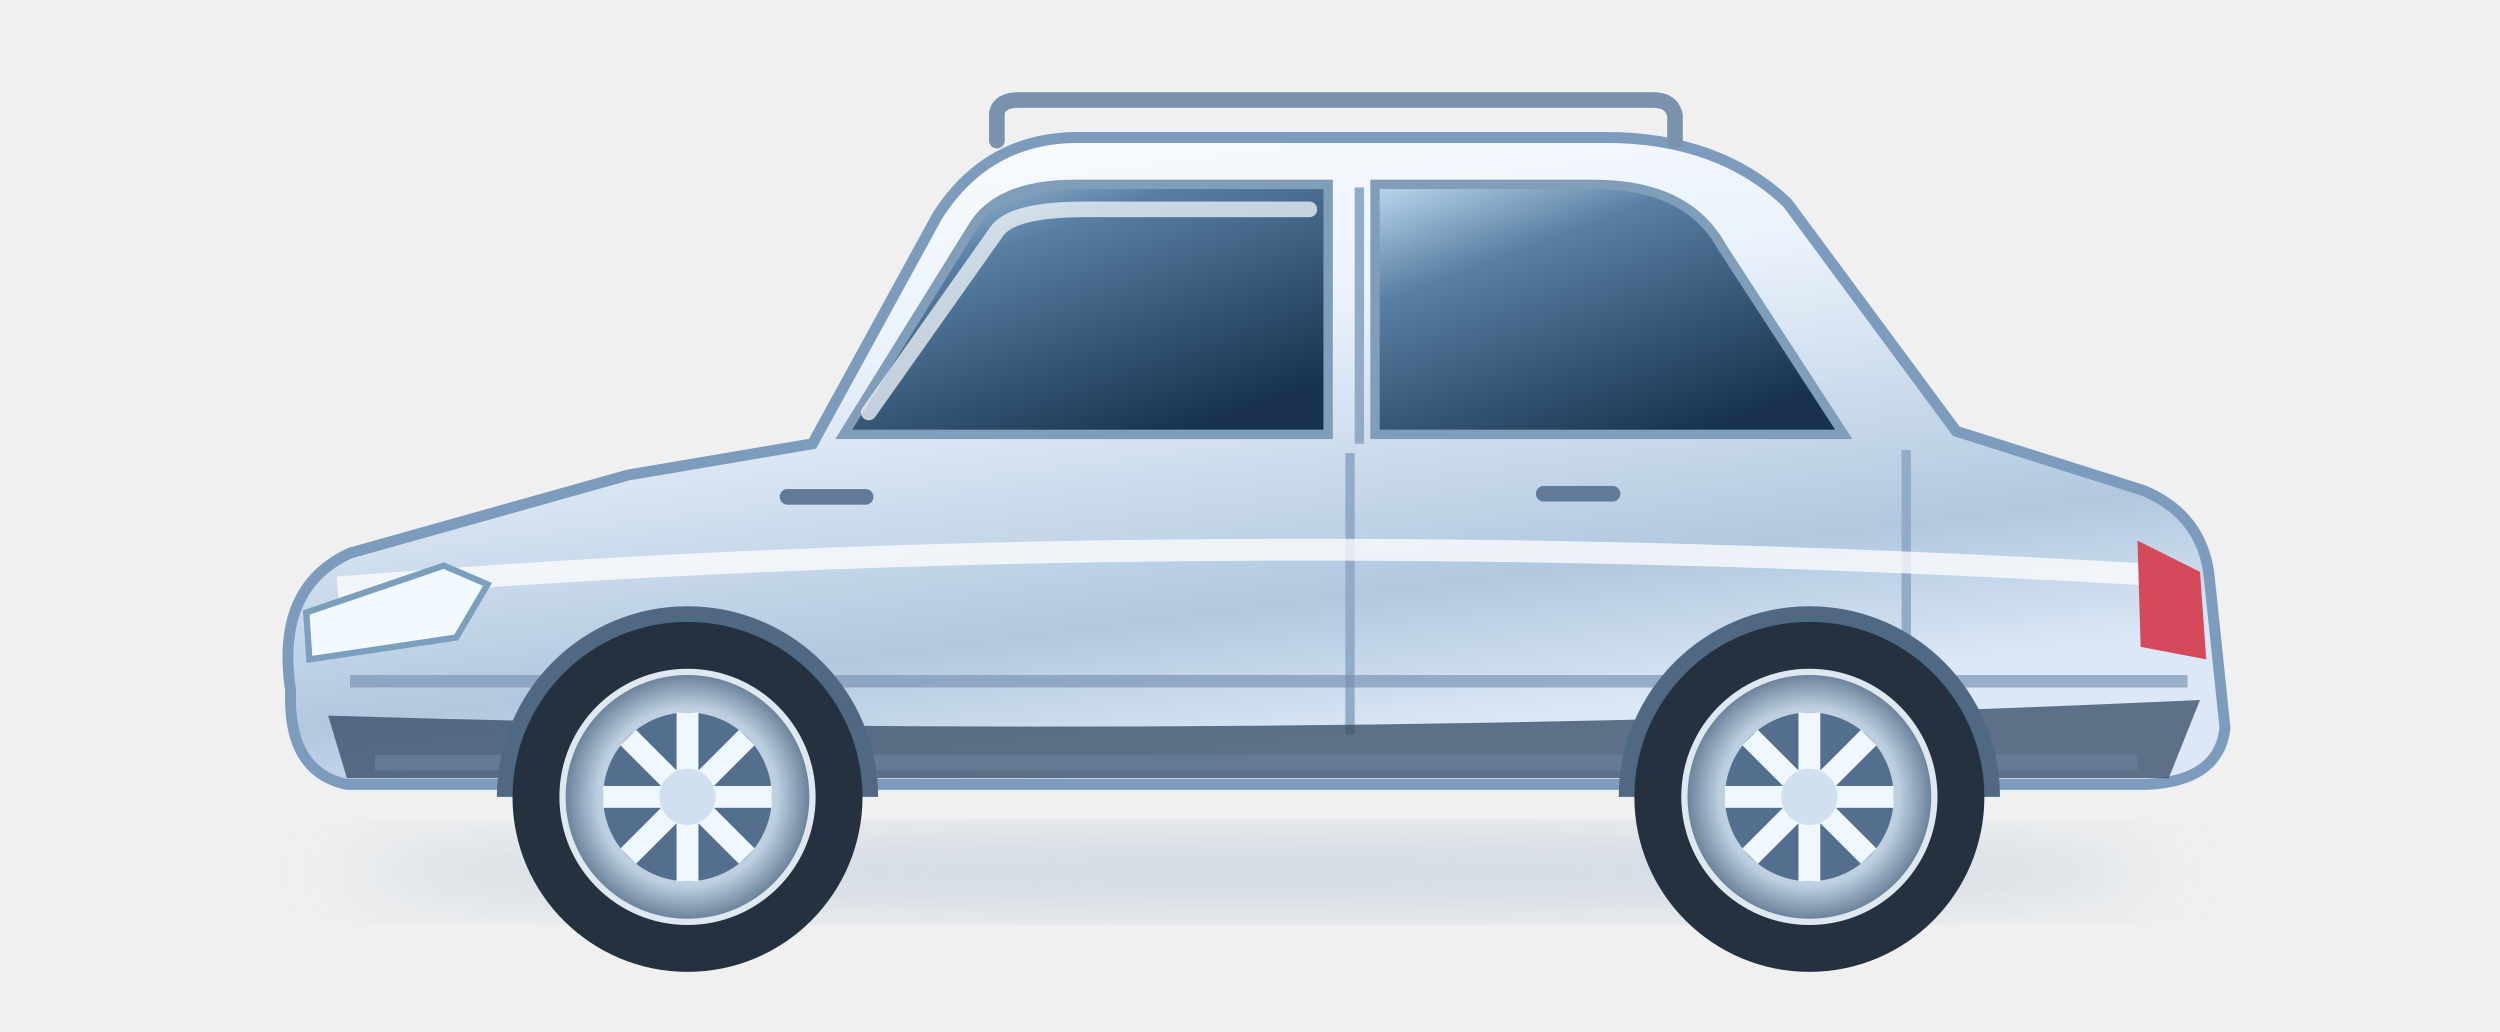
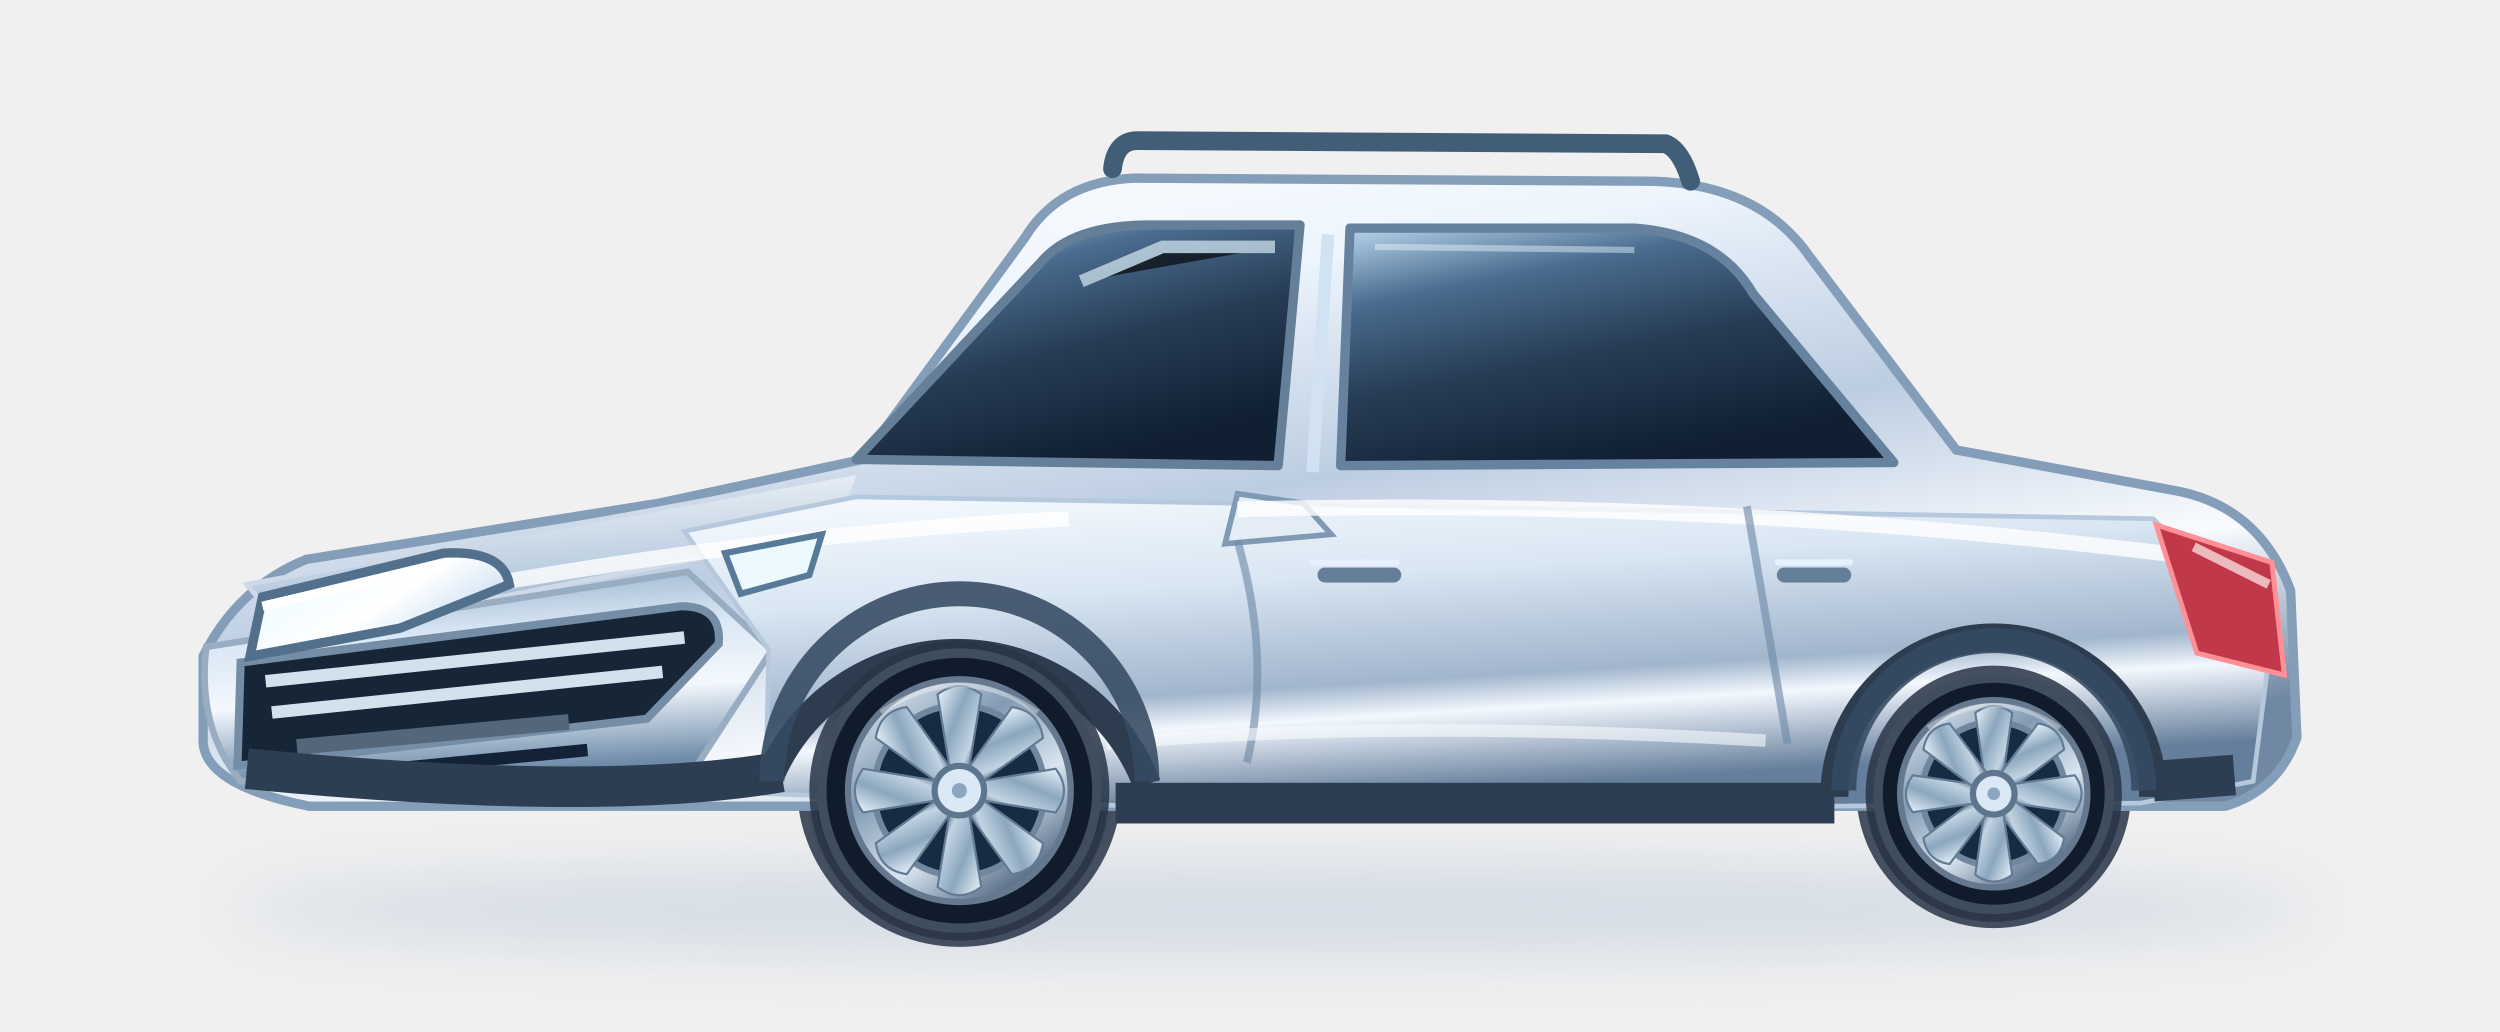
- <svg xmlns="http://www.w3.org/2000/svg" viewBox="0 0 800 330" role="img" aria-label="Representação ilustrativa de SUV compacto Fiat Pulse">
+ <svg xmlns="http://www.w3.org/2000/svg" viewBox="0 0 800 330" role="img" aria-label="Ilustração conceitual em perspectiva três quartos de SUV compacto de referência Fiat Pulse, sem ano ou versão definidos">
  <defs>
-     <linearGradient id="pulseBody" x1="0" x2=".38" y1="0" y2="1">
-       <stop stop-color="#fff" />
-       <stop offset=".4" stop-color="#eaf2fb" />
-       <stop offset=".8" stop-color="#b2c8df" />
-       <stop offset="1" stop-color="#dce8f6" />
+     <linearGradient id="pulsePaint" x1=".12" y1="0" x2=".68" y2="1">
+       <stop offset="0" stop-color="#fefefe" />
+       <stop offset=".27" stop-color="#edf5fd" />
+       <stop offset=".54" stop-color="#bdcde1" />
+       <stop offset=".78" stop-color="#f9fcff" />
+       <stop offset="1" stop-color="#7188a4" />
    </linearGradient>
-     <linearGradient id="pulseGlass" x1="0" y1="0" x2=".7" y2="1">
-       <stop stop-color="#bed9ef" />
-       <stop offset=".32" stop-color="#597fa3" />
-       <stop offset="1" stop-color="#17314d" />
+     <linearGradient id="pulseSide" x1="0" y1="0" x2=".32" y2="1">
+       <stop offset="0" stop-color="#f7fbff" />
+       <stop offset=".35" stop-color="#d9e6f3" />
+       <stop offset=".67" stop-color="#a1b5cc" />
+       <stop offset=".77" stop-color="#f3f8fe" />
+       <stop offset="1" stop-color="#657e9b" />
    </linearGradient>
-     <radialGradient id="pulseRim">
-       <stop stop-color="#fff" />
-       <stop offset=".72" stop-color="#bccedf" />
-       <stop offset="1" stop-color="#657c95" />
-     </radialGradient>
-     <filter id="pulseShadow">
-       <feGaussianBlur stdDeviation="12" />
+     <linearGradient id="pulseHood" x1="0" y1="0" x2=".25" y2="1">
+       <stop offset="0" stop-color="#fff" />
+       <stop offset=".65" stop-color="#bdcfe1" />
+       <stop offset="1" stop-color="#90a8bf" />
+     </linearGradient>
+     <linearGradient id="pulseGlass" x1="0" y1="0" x2=".47" y2="1">
+       <stop offset="0" stop-color="#bcd8ef" />
+       <stop offset=".28" stop-color="#4a6c8f" />
+       <stop offset=".6" stop-color="#273d55" />
+       <stop offset="1" stop-color="#101f32" />
+     </linearGradient>
+     <linearGradient id="pulseRim" x1="0" y1="0" x2=".7" y2="1">
+       <stop offset="0" stop-color="#f3f9fe" />
+       <stop offset=".4" stop-color="#829ab3" />
+       <stop offset=".7" stop-color="#d9e5f0" />
+       <stop offset="1" stop-color="#4d637e" />
+     </linearGradient>
+     <linearGradient id="pulseSpoke" x1="0" y1="0" x2="1" y2=".8">
+       <stop stop-color="#eef7ff" />
+       <stop offset=".45" stop-color="#8ba6bd" />
+       <stop offset=".8" stop-color="#c3d4e3" />
+       <stop offset="1" stop-color="#36516d" />
+     </linearGradient>
+     <linearGradient id="pulseBumper" x1="0" y1="0" x2=".15" y2="1">
+       <stop stop-color="#8eaac4" />
+       <stop offset=".35" stop-color="#dae7f5" />
+       <stop offset=".65" stop-color="#f3f8fd" />
+       <stop offset="1" stop-color="#6e8ba9" />
+     </linearGradient>
+     <linearGradient id="pulseLight" x1="0" y1="0" x2="1" y2=".6">
+       <stop stop-color="#e6f8ff" />
+       <stop offset=".6" stop-color="#fff" />
+       <stop offset="1" stop-color="#bdd8f1" />
+     </linearGradient>
+     <filter id="pulseShadow" x="-25%" y="-60%" width="150%" height="220%">
+       <feGaussianBlur stdDeviation="10" />
    </filter>
  </defs>
-   <ellipse cx="400" cy="279" rx="291" ry="14" fill="#6c8fb8" opacity=".26" filter="url(#pulseShadow)" />
-   <path d="M93 221Q88 188 112 177L201 152 260 142 300 69Q316 44 345 44H514Q550 44 572 65L626 138 686 157Q705 165 707 185L712 233Q710 250 687 251H111Q92 247 93 221Z" fill="url(#pulseBody)" stroke="#7d9cbd" stroke-width="3.5" />
-   <path d="M319 45V36Q320 32 326 32H529Q535 32 536 37V45" fill="none" stroke="#7b92ad" stroke-width="5" stroke-linecap="round" />
-   <path d="M270 139 311 73Q319 59 344 59H425V139Z" fill="url(#pulseGlass)" stroke="#809db9" stroke-width="3" />
-   <path d="M440 59H510Q540 59 551 79L590 139H440Z" fill="url(#pulseGlass)" stroke="#809db9" stroke-width="3" />
-   <path d="M435 60V142M432 145V235M610 144 610 235" fill="none" stroke="#92abc6" stroke-width="3" />
-   <path d="M278 132 319 74Q324 67 347 67H419" stroke="#f8fcff" stroke-width="5" stroke-linecap="round" opacity=".72" fill="none" />
-   <path d="M108 188Q380 166 690 184" stroke="#fff" stroke-width="7" fill="none" opacity=".75" />
-   <path d="M112 218H700" stroke="#7491b0" stroke-width="4" opacity=".65" />
-   <path d="M252 159H277M494 158H516" stroke="#607a97" stroke-width="5" stroke-linecap="round" />
-   <path d="M98 196 142 181 156 187 146 204 99 211Z" fill="#f2faff" stroke="#7c9fbd" stroke-width="2" />
-   <path d="M684 173 704 183 706 211 685 207Z" fill="#d44a5a" />
-   <path d="M105 229Q398 238 704 224L694 249H111Z" fill="#354b64" opacity=".76" />
-   <path d="M120 244H684" stroke="#677e99" stroke-width="5" opacity=".8" />
-   <path d="M162 255a58 58 0 0 1 116 0M521 255a58 58 0 0 1 116 0" fill="none" stroke="#506983" stroke-width="6" />
-   <g transform="translate(220 255)">
-     <circle r="56" fill="#25313e" />
-     <circle r="40" fill="url(#pulseRim)" stroke="#dfe8f0" stroke-width="2" />
-     <circle r="27" fill="#536f8d" />
-     <path d="M0 -27V27M-27 0H27M-19 -19 19 19M-19 19 19 -19" stroke="#eff7ff" stroke-width="7" />
-     <circle r="9" fill="#d1e0ee" />
+   <ellipse cx="407" cy="291" rx="335" ry="15" fill="#6f92bd" opacity=".22" filter="url(#pulseShadow)" />
+   <g transform="translate(307 251)">
+     <circle r="52" fill="#283547" opacity=".85" />
+     <circle r="48" fill="#101c2b" stroke="#404d5d" stroke-width="3" />
+     <circle r="38.88" fill="url(#pulseRim)" stroke="#65788e" stroke-width="2" />
+     <circle r="29.76" fill="#162c43" stroke="#71879e" stroke-width="2" />
+     <g fill="url(#pulseSpoke)" stroke="#647a93" stroke-width=".7">
+       <path d="M-3 -7.2L-7.7 -33.6Q0 -39.4 7.7 -33.6L3 -7.2Z" transform="rotate(0)" />
+       <path d="M-3 -7.2L-7.7 -33.6Q0 -39.4 7.7 -33.6L3 -7.2Z" transform="rotate(45)" />
+       <path d="M-3 -7.2L-7.7 -33.6Q0 -39.4 7.7 -33.6L3 -7.2Z" transform="rotate(90)" />
+       <path d="M-3 -7.2L-7.7 -33.6Q0 -39.4 7.7 -33.6L3 -7.2Z" transform="rotate(135)" />
+       <path d="M-3 -7.2L-7.7 -33.6Q0 -39.4 7.7 -33.6L3 -7.2Z" transform="rotate(180)" />
+       <path d="M-3 -7.2L-7.7 -33.6Q0 -39.4 7.7 -33.6L3 -7.2Z" transform="rotate(225)" />
+       <path d="M-3 -7.2L-7.7 -33.6Q0 -39.4 7.7 -33.6L3 -7.2Z" transform="rotate(270)" />
+       <path d="M-3 -7.2L-7.7 -33.6Q0 -39.4 7.7 -33.6L3 -7.2Z" transform="rotate(315)" />
+     </g>
+     <circle r="8.64" fill="#dbe8f5" stroke="#5e768d" stroke-width="2" />
+     <circle r="2.64" fill="#8da6bf" />
+     <path d="M-27.4 -27.4Q0 -46.1 27.4 -27.4" fill="none" stroke="#fff" stroke-opacity=".35" stroke-width="1.5" />
  </g>
-   <g transform="translate(579 255)">
-     <circle r="56" fill="#25313e" />
-     <circle r="40" fill="url(#pulseRim)" stroke="#dfe8f0" stroke-width="2" />
-     <circle r="27" fill="#536f8d" />
-     <path d="M0 -27V27M-27 0H27M-19 -19 19 19M-19 19 19 -19" stroke="#eff7ff" stroke-width="7" />
-     <circle r="9" fill="#d1e0ee" />
+   <g transform="translate(638 253)">
+     <circle r="44" fill="#283547" opacity=".85" />
+     <circle r="40" fill="#101c2b" stroke="#404d5d" stroke-width="3" />
+     <circle r="32.4" fill="url(#pulseRim)" stroke="#65788e" stroke-width="2" />
+     <circle r="24.8" fill="#162c43" stroke="#71879e" stroke-width="2" />
+     <g fill="url(#pulseSpoke)" stroke="#647a93" stroke-width=".7">
+       <path d="M-3 -6.0L-6.4 -28.0Q0 -32.8 6.4 -28.0L3 -6.0Z" transform="rotate(0)" />
+       <path d="M-3 -6.0L-6.4 -28.0Q0 -32.8 6.4 -28.0L3 -6.0Z" transform="rotate(45)" />
+       <path d="M-3 -6.0L-6.4 -28.0Q0 -32.8 6.4 -28.0L3 -6.0Z" transform="rotate(90)" />
+       <path d="M-3 -6.0L-6.4 -28.0Q0 -32.8 6.4 -28.0L3 -6.0Z" transform="rotate(135)" />
+       <path d="M-3 -6.0L-6.4 -28.0Q0 -32.8 6.4 -28.0L3 -6.0Z" transform="rotate(180)" />
+       <path d="M-3 -6.0L-6.4 -28.0Q0 -32.8 6.4 -28.0L3 -6.0Z" transform="rotate(225)" />
+       <path d="M-3 -6.0L-6.4 -28.0Q0 -32.8 6.4 -28.0L3 -6.0Z" transform="rotate(270)" />
+       <path d="M-3 -6.0L-6.4 -28.0Q0 -32.8 6.4 -28.0L3 -6.0Z" transform="rotate(315)" />
+     </g>
+     <circle r="7.2" fill="#dbe8f5" stroke="#5e768d" stroke-width="2" />
+     <circle r="2.2" fill="#8da6bf" />
+     <path d="M-22.8 -22.8Q0 -38.4 22.8 -22.8" fill="none" stroke="#fff" stroke-opacity=".35" stroke-width="1.5" />
+   </g>
+   <path d="M65 210 Q76 188 98 179 L211 161 L276 147 L328 76 Q339 58 363 57 L529 58 Q563 59 579 82 L626 144 L696 157 Q723 162 733 189 L735 236 Q729 253 712 258 L99 258 Q64 251 65 236 Z" fill="url(#pulsePaint)" stroke="#849eb9" stroke-width="3" stroke-linejoin="round" />
+   <path d="M79 187 L210 163 L275 151 Q272 168 248 174 L93 204Z" fill="url(#pulseHood)" stroke="#cedae8" stroke-width="1.6" />
+   <path d="M66 207 L220 183 L247 208 L221 248 L77 250 Q63 233 66 207Z" fill="url(#pulseBumper)" stroke="#98adc2" stroke-width="2.1" />
+   <path d="M219 170 L274 159 L689 166 L727 203 L721 250 L685 257 L583 258 L365 258 L245 254 L246 208Z" fill="url(#pulseSide)" stroke="#b6c8db" stroke-width="1.5" />
+   <path d="M274 147 L333 84 Q343 72 368 72 L416 72 L409 149Z" fill="url(#pulseGlass)" stroke="#667f99" stroke-width="3" stroke-linejoin="round" />
+   <path d="M432 73 L523 73 Q550 75 561 94 L606 148 L429 149Z" fill="url(#pulseGlass)" stroke="#66829f" stroke-width="3" stroke-linejoin="round" />
+   <path d="M346 90 L372 79 L408 79" stroke="#e8f8ff" stroke-width="4" opacity=".64" />
+   <path d="M440 79 L523 80" stroke="#e8f8ff" stroke-width="2" opacity=".45" />
+   <path d="M425 75 L420 151" stroke="#d1e3f2" stroke-width="4" />
+   <path d="M396 158 L417 161 L426 171 L392 174Z" fill="#e4edf6" stroke="#819ab4" stroke-width="1.8" />
+   <path d="M356 54 Q357 45 364 45 L533 46 Q538 48 541 58" stroke="#425d77" stroke-width="6" fill="none" stroke-linecap="round" />
+   <path d="M104 197 Q231 171 342 166 M396 163 Q553 159 708 179" fill="none" stroke="#fff" stroke-width="5" opacity=".8" />
+   <path d="M396 173 Q407 211 399 244 M559 162 L572 238" fill="none" stroke="#718ba7" stroke-opacity=".64" stroke-width="2.5" />
+   <path d="M424 184 h22 M571 184 h19" stroke="#667f98" stroke-width="4.8" stroke-linecap="round" />
+   <path d="M420 180 h27 M569 180 h23" stroke="#e5f2fe" stroke-width="2" stroke-linecap="round" />
+   <path d="M690 168 L727 180 L731 216 L703 209Z" fill="#c03849" stroke="#ff9096" stroke-width="1.6" />
+   <path d="M702 175 L726 187" stroke="#fff1ec" stroke-width="3" opacity=".7" />
+   <path d="M77 212 L218 194 Q231 194 230 206 L207 230 L76 245Z" fill="#172637" stroke="#758da5" stroke-width="2.6" />
+   <path d="M85 218 L219 204 M87 228 L212 215" stroke="#d3e1ec" stroke-width="4" />
+   <path d="M95 239 L182 231" stroke="#53667a" stroke-width="5" />
+   <path d="M126 246 L188 240" stroke="#132237" stroke-width="4" />
+   <path d="M84 191 L142 177 Q161 176 163 187 L128 201 L80 210Z" fill="url(#pulseLight)" stroke="#526f8c" stroke-width="3" />
+   <path d="M84 194 L141 181" stroke="#fff" stroke-width="3" />
+   <path d="M232 177 L263 171 L259 184 L237 190Z" fill="#ecfaff" stroke="#577a98" stroke-width="2" />
+   <path d="M79 246 Q192 257 250 247 M357 257 L587 257 M689 250 L715 248" fill="none" stroke="#2d3e52" stroke-width="13" />
+   <path d="M354 238 Q445 230 565 237" fill="none" stroke="#f7fbff" stroke-width="4" opacity=".6" />
+   <path d="M245 252 A65 65 0 0 1 367 251 M587 255 A51 51 0 0 1 689 255" fill="none" stroke="#2d3c4f" stroke-width="9" />
+   <path d="M247 250 a60 60 0 0 1 120 0 M590 253 a48 48 0 0 1 96 0" fill="none" stroke="#354a61" stroke-width="8" opacity=".88" />
+   <g transform="translate(307 253)">
+     <circle r="48" fill="#283547" opacity=".85" />
+     <circle r="44" fill="#101c2b" stroke="#404d5d" stroke-width="3" />
+     <circle r="35.64" fill="url(#pulseRim)" stroke="#65788e" stroke-width="2" />
+     <circle r="27.28" fill="#162c43" stroke="#71879e" stroke-width="2" />
+     <g fill="url(#pulseSpoke)" stroke="#647a93" stroke-width=".7">
+       <path d="M-3 -6.6L-7.0 -30.8Q0 -36.1 7.0 -30.8L3 -6.6Z" transform="rotate(0)" />
+       <path d="M-3 -6.6L-7.0 -30.8Q0 -36.1 7.0 -30.8L3 -6.6Z" transform="rotate(45)" />
+       <path d="M-3 -6.6L-7.0 -30.8Q0 -36.1 7.0 -30.8L3 -6.6Z" transform="rotate(90)" />
+       <path d="M-3 -6.6L-7.0 -30.8Q0 -36.1 7.0 -30.8L3 -6.6Z" transform="rotate(135)" />
+       <path d="M-3 -6.6L-7.0 -30.8Q0 -36.1 7.0 -30.8L3 -6.6Z" transform="rotate(180)" />
+       <path d="M-3 -6.6L-7.0 -30.8Q0 -36.1 7.0 -30.8L3 -6.6Z" transform="rotate(225)" />
+       <path d="M-3 -6.6L-7.0 -30.8Q0 -36.1 7.0 -30.8L3 -6.6Z" transform="rotate(270)" />
+       <path d="M-3 -6.6L-7.0 -30.8Q0 -36.1 7.0 -30.8L3 -6.6Z" transform="rotate(315)" />
+     </g>
+     <circle r="7.92" fill="#dbe8f5" stroke="#5e768d" stroke-width="2" />
+     <circle r="2.42" fill="#8da6bf" />
+     <path d="M-25.1 -25.1Q0 -42.2 25.1 -25.1" fill="none" stroke="#fff" stroke-opacity=".35" stroke-width="1.5" />
+   </g>
+   <g transform="translate(638 254)">
+     <circle r="41" fill="#283547" opacity=".85" />
+     <circle r="37" fill="#101c2b" stroke="#404d5d" stroke-width="3" />
+     <circle r="29.97" fill="url(#pulseRim)" stroke="#65788e" stroke-width="2" />
+     <circle r="22.94" fill="#162c43" stroke="#71879e" stroke-width="2" />
+     <g fill="url(#pulseSpoke)" stroke="#647a93" stroke-width=".7">
+       <path d="M-3 -5.5L-5.9 -25.9Q0 -30.3 5.9 -25.9L3 -5.5Z" transform="rotate(0)" />
+       <path d="M-3 -5.5L-5.9 -25.9Q0 -30.3 5.9 -25.9L3 -5.5Z" transform="rotate(45)" />
+       <path d="M-3 -5.5L-5.9 -25.9Q0 -30.3 5.9 -25.9L3 -5.5Z" transform="rotate(90)" />
+       <path d="M-3 -5.5L-5.9 -25.9Q0 -30.3 5.9 -25.9L3 -5.5Z" transform="rotate(135)" />
+       <path d="M-3 -5.5L-5.9 -25.9Q0 -30.3 5.9 -25.9L3 -5.5Z" transform="rotate(180)" />
+       <path d="M-3 -5.5L-5.9 -25.9Q0 -30.3 5.9 -25.9L3 -5.5Z" transform="rotate(225)" />
+       <path d="M-3 -5.5L-5.9 -25.9Q0 -30.3 5.9 -25.9L3 -5.5Z" transform="rotate(270)" />
+       <path d="M-3 -5.5L-5.9 -25.9Q0 -30.3 5.9 -25.9L3 -5.5Z" transform="rotate(315)" />
+     </g>
+     <circle r="6.66" fill="#dbe8f5" stroke="#5e768d" stroke-width="2" />
+     <circle r="2.035" fill="#8da6bf" />
+     <path d="M-21.1 -21.1Q0 -35.5 21.1 -21.1" fill="none" stroke="#fff" stroke-opacity=".35" stroke-width="1.5" />
  </g>
</svg>
